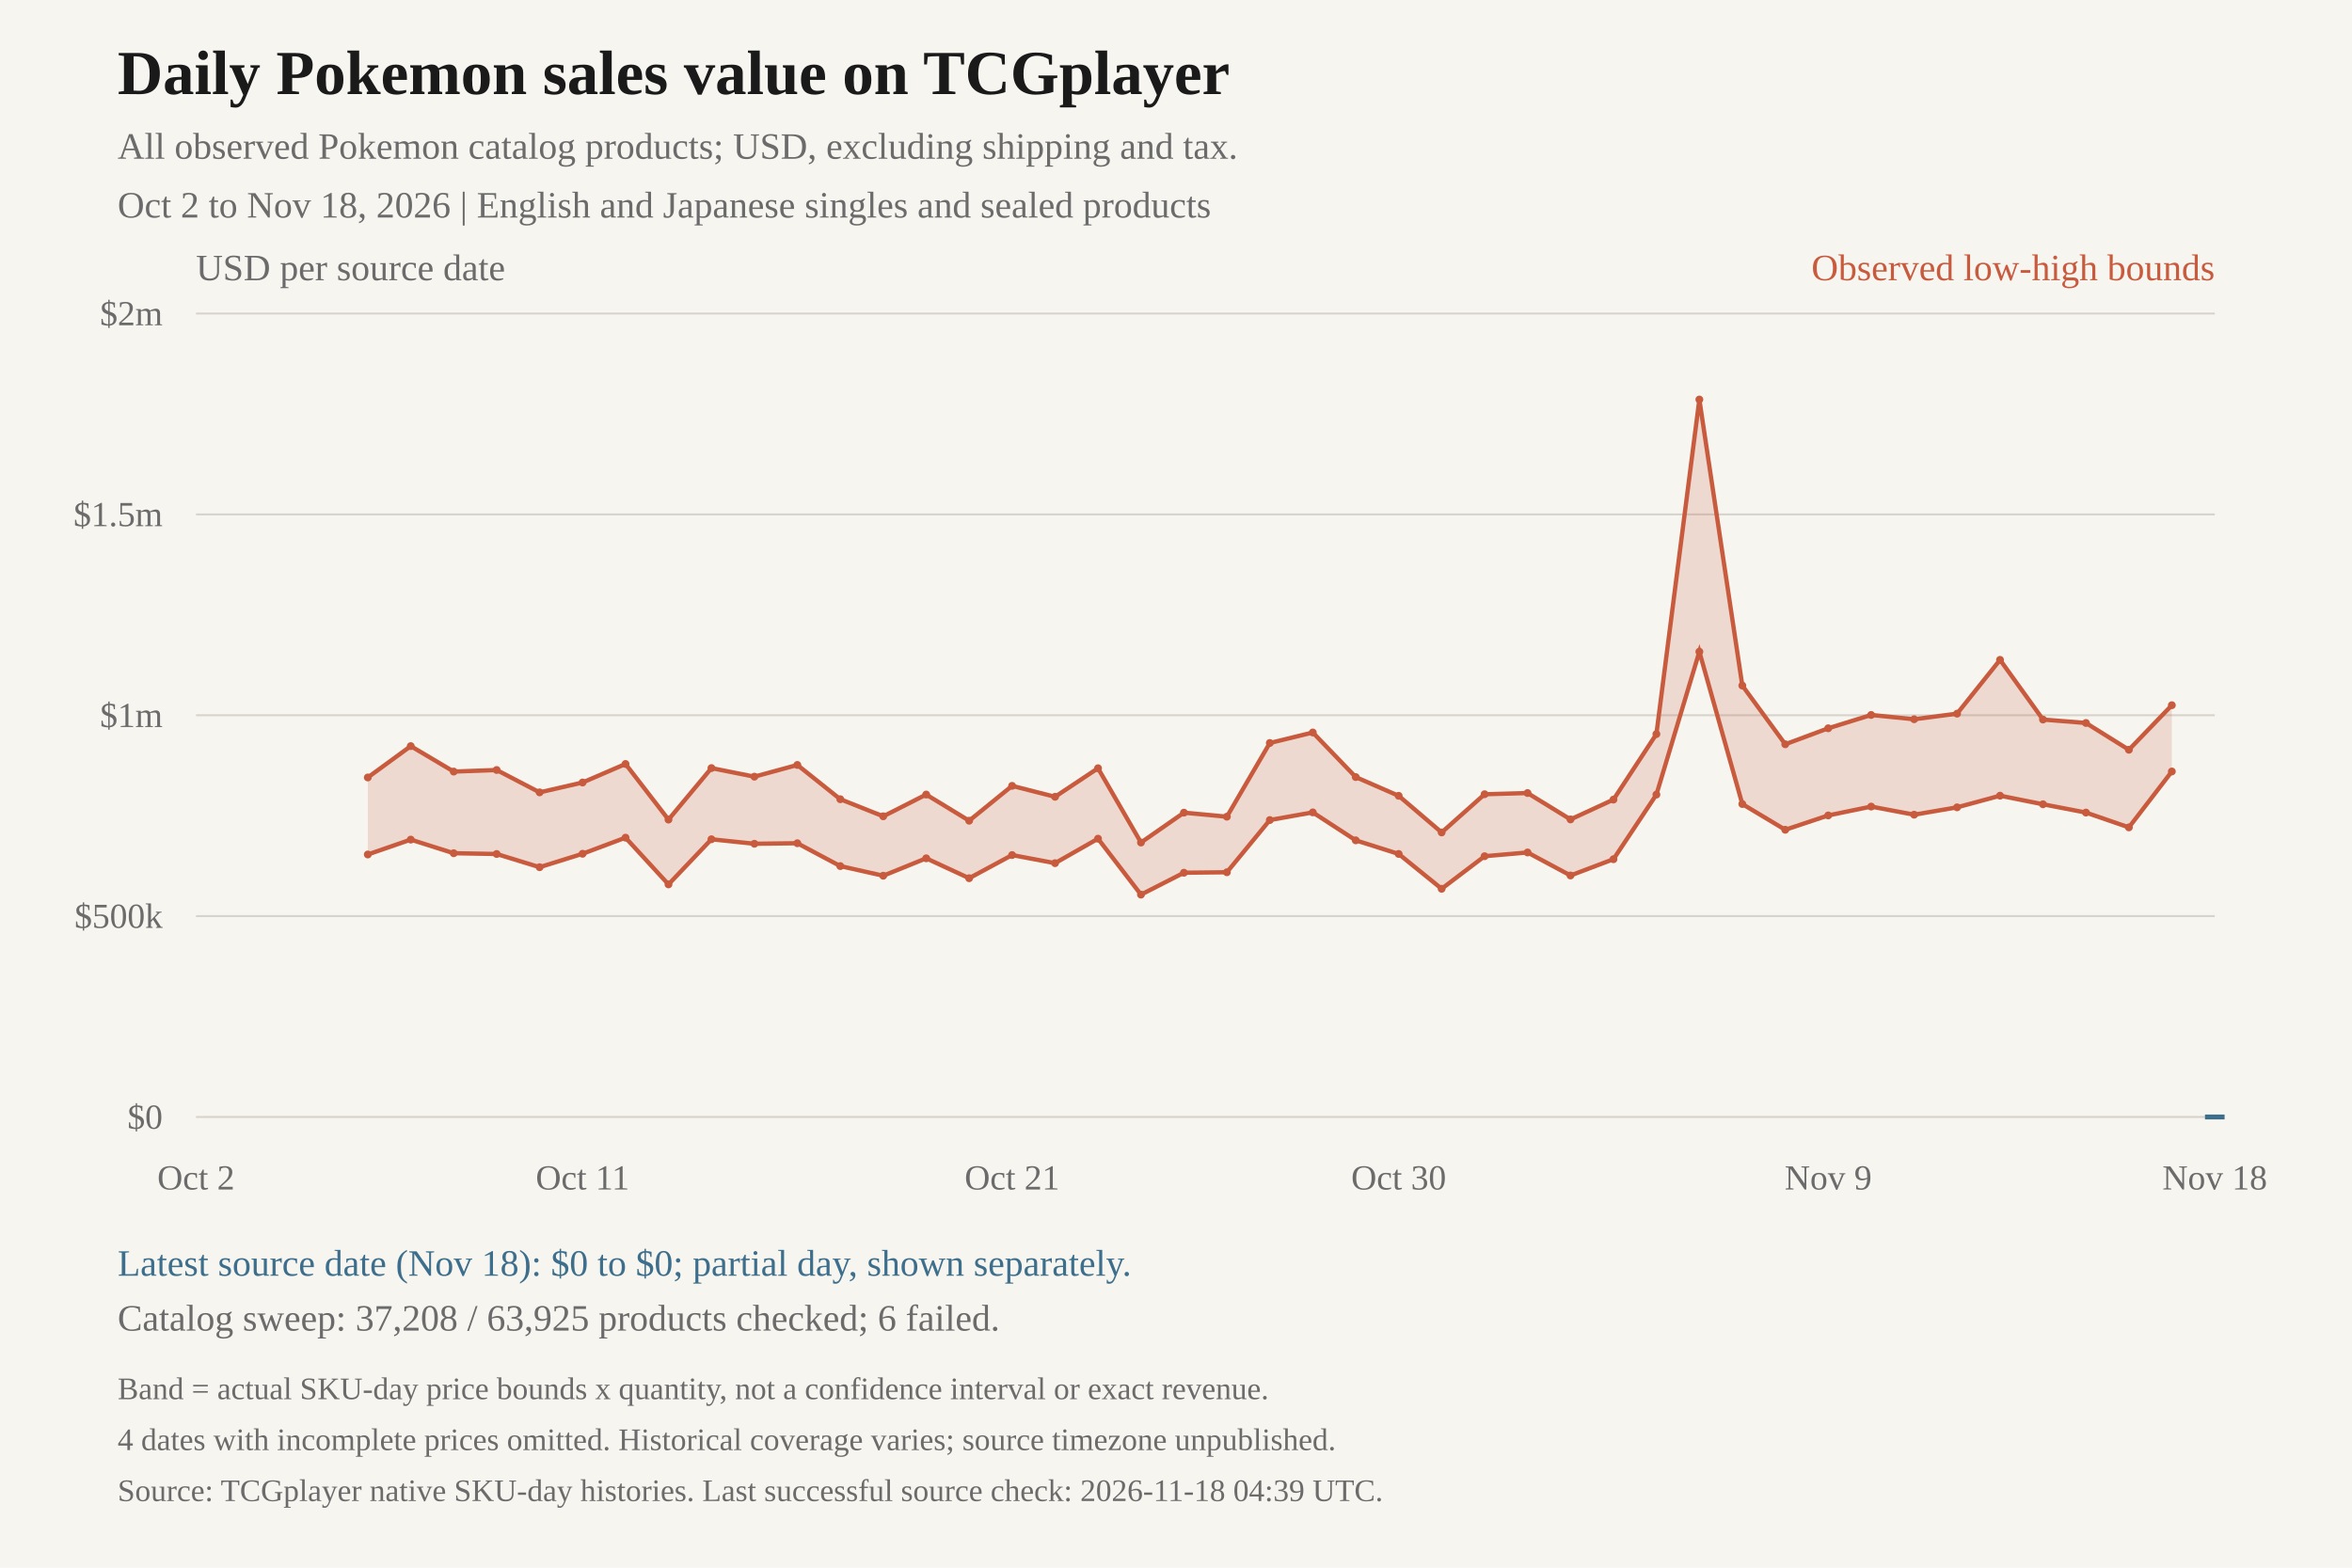
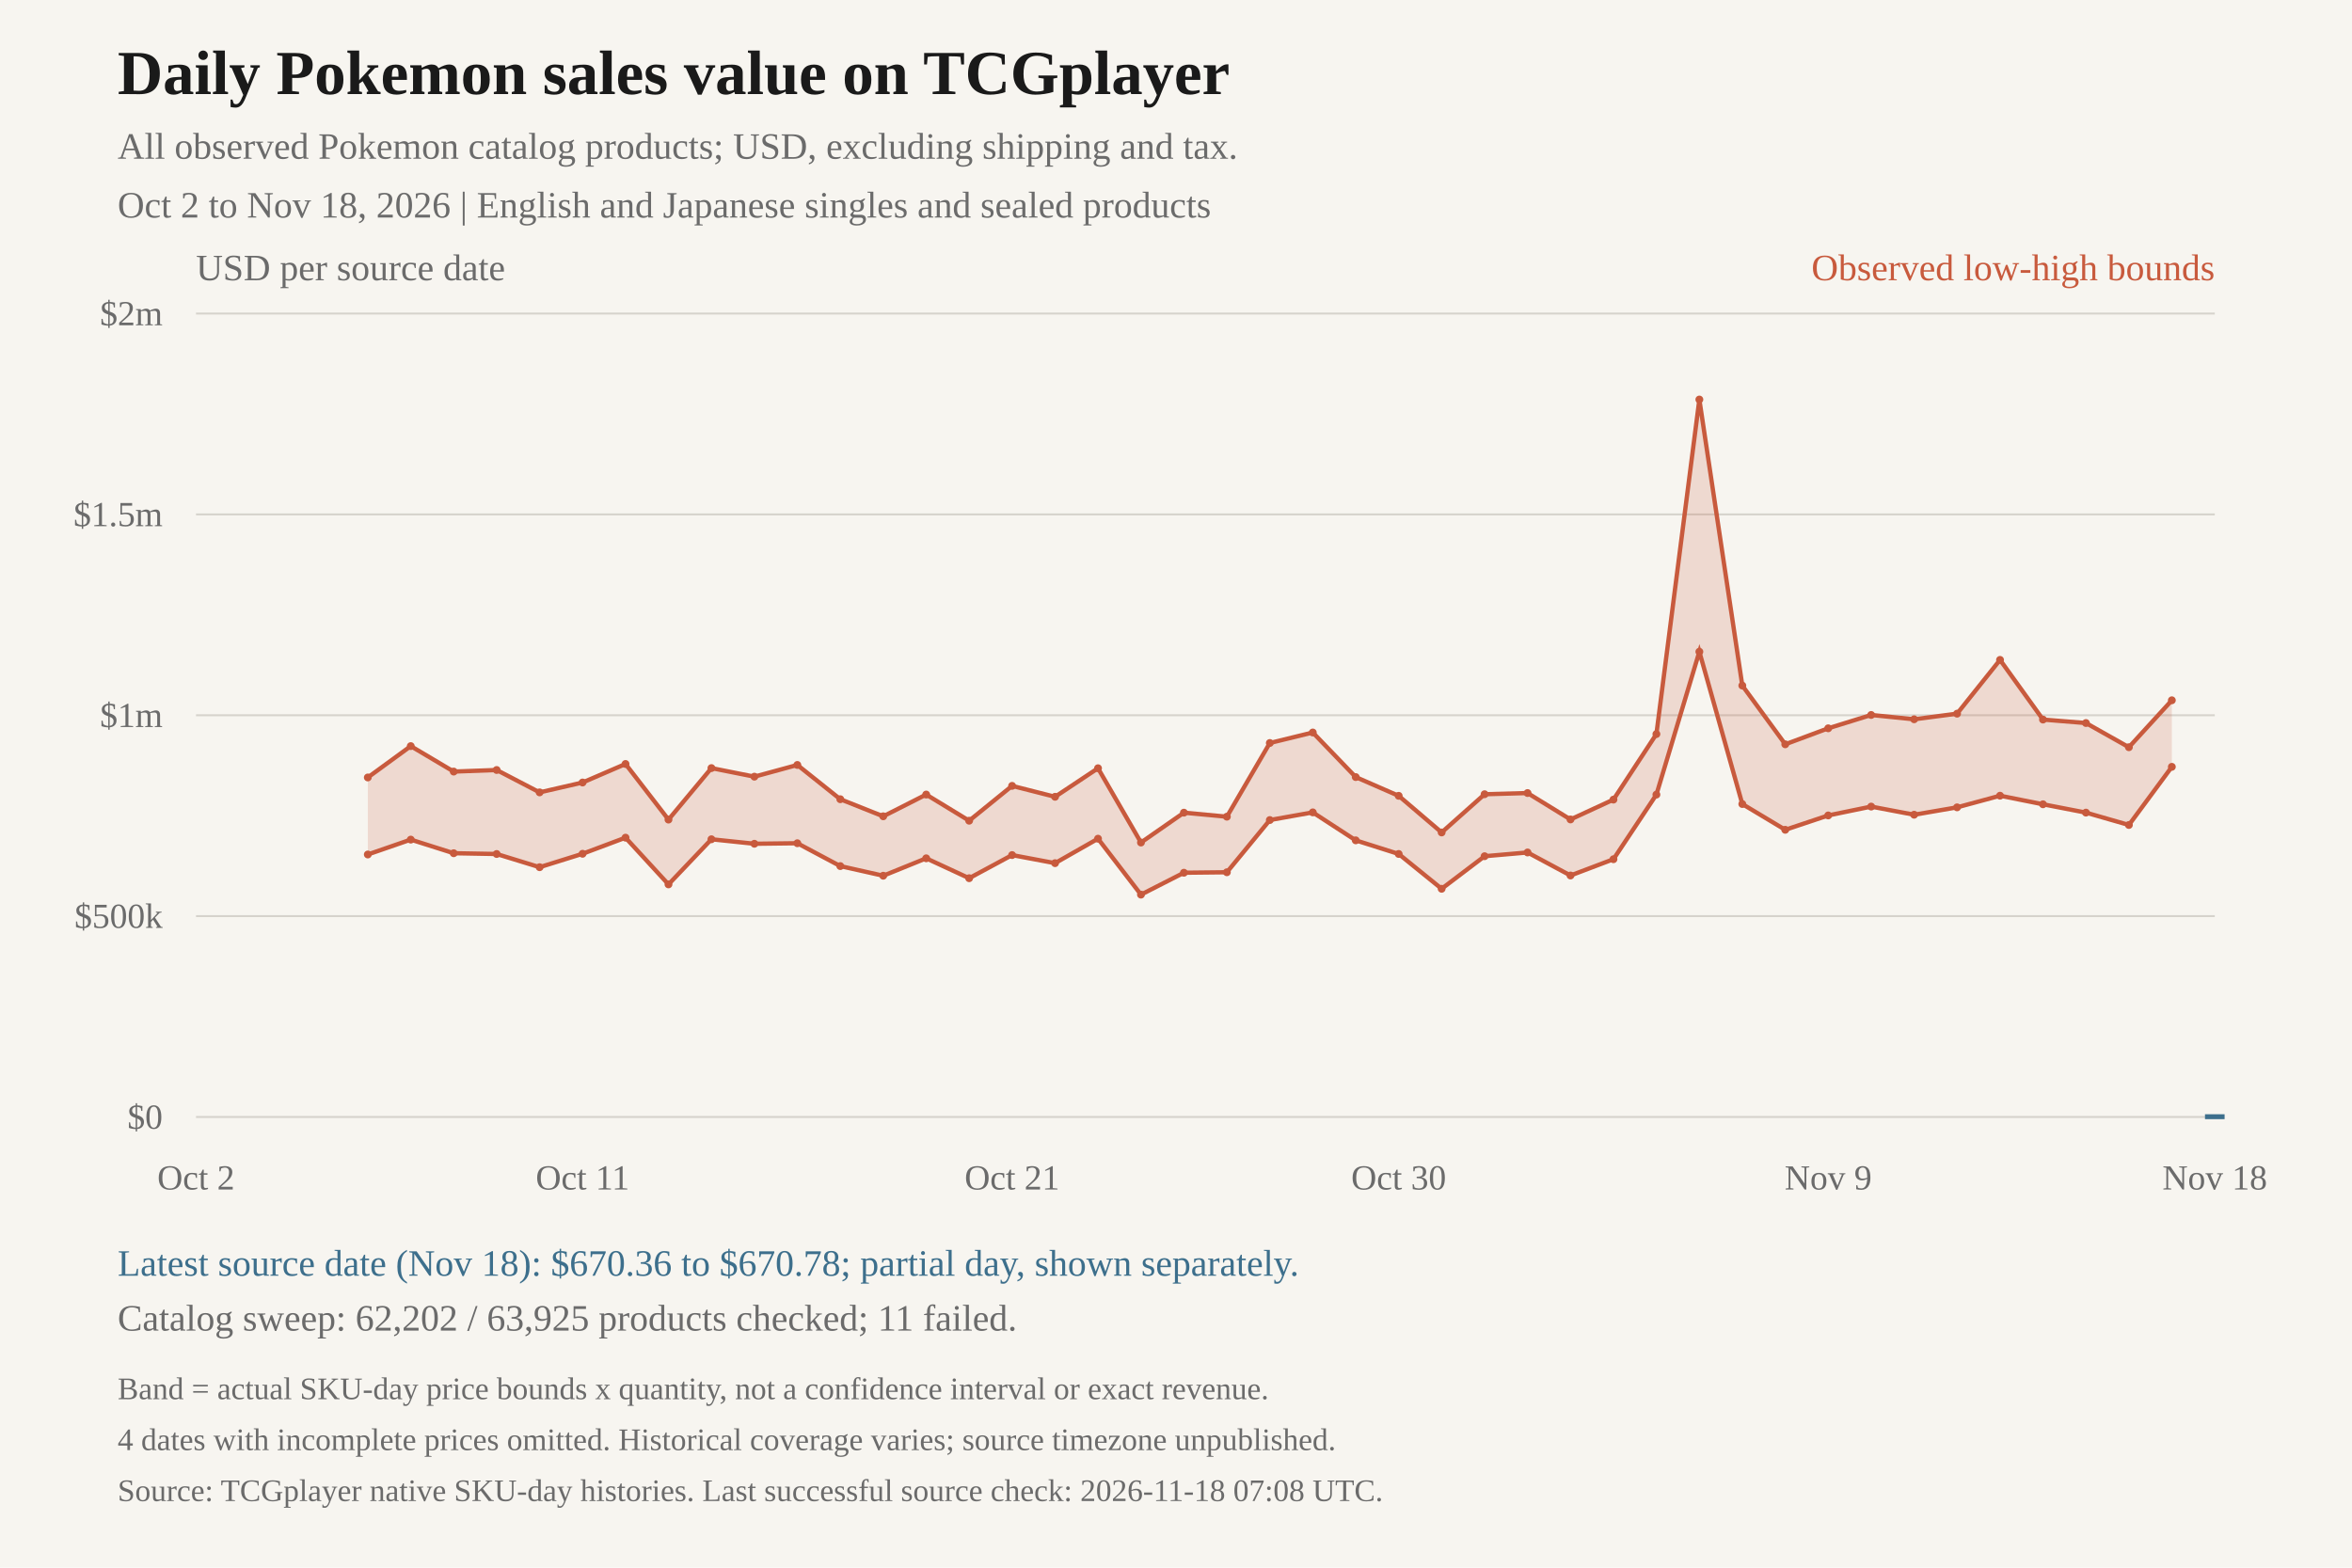
<svg xmlns="http://www.w3.org/2000/svg" width="1200" height="800" viewBox="0 0 1200 800" role="img" aria-labelledby="title description">
  <style>text{font-family:Georgia,"Liberation Serif","Times New Roman",serif;fill:#1A1A1A;font-size:19px}.title{font-size:32px;font-weight:600}.muted,.axis{fill:#6B6B6B}.axis{font-size:18px}.note{font-size:16px;fill:#6B6B6B}.grid{stroke:#D6D3CC;stroke-width:1}</style>
  <rect data-role="background" width="1200" height="800" fill="#F7F5F0" />
  <text x="60" y="48" class="title">Daily Pokemon sales value on TCGplayer</text>
  <text x="60" y="81" class="muted">All observed Pokemon catalog products; USD, excluding shipping and tax.</text>
  <text x="60" y="111" class="muted">Oct 2 to Nov 18, 2026 | English and Japanese singles and sealed products</text>
  <text x="100" y="143" class="muted">USD per source date</text>
  <text x="1130" y="143" text-anchor="end" style="fill:#C85A3D">Observed low-high bounds</text>
  <path d="M100,570H1130" class="grid" />
  <text x="83" y="576" class="axis" text-anchor="end">$0</text>
  <path d="M100,467.5H1130" class="grid" />
  <text x="83" y="473.5" class="axis" text-anchor="end">$500k</text>
  <path d="M100,365H1130" class="grid" />
  <text x="83" y="371" class="axis" text-anchor="end">$1m</text>
  <path d="M100,262.5H1130" class="grid" />
  <text x="83" y="268.5" class="axis" text-anchor="end">$1.5m</text>
  <path d="M100,160H1130" class="grid" />
  <text x="83" y="166" class="axis" text-anchor="end">$2m</text>
-   <polygon data-series="historical" points="187.66,396.744 209.574,380.745 231.489,393.742 253.404,392.934 275.319,404.354 297.234,399.317 319.149,389.861 341.064,418.25 362.979,391.961 384.894,396.338 406.809,390.359 428.723,407.849 450.638,416.566 472.553,405.461 494.468,418.819 516.383,401.024 538.298,406.609 560.213,392.037 582.128,429.948 604.043,414.71 625.957,416.761 647.872,379.152 669.787,373.796 691.702,396.542 713.617,406.113 735.532,424.804 757.447,405.303 779.362,404.694 801.277,418.156 823.191,408.042 845.106,374.598 867.021,203.881 888.936,349.849 910.851,379.806 932.766,371.651 954.681,364.848 976.596,367.037 998.511,364.182 1020.426,336.734 1042.34,367.191 1064.255,368.934 1086.17,382.617 1108.085,359.873 1108.085,393.691 1086.17,422.216 1064.255,414.657 1042.34,410.425 1020.426,406.046 998.511,411.994 976.596,415.742 954.681,411.605 932.766,416.115 910.851,423.436 888.936,410.296 867.021,332.575 845.106,405.486 823.191,438.466 801.277,446.763 779.362,435.019 757.447,436.931 735.532,453.551 713.617,435.779 691.702,428.826 669.787,414.559 647.872,418.472 625.957,445.119 604.043,445.358 582.128,456.534 560.213,427.988 538.298,440.473 516.383,436.34 494.468,448.153 472.553,438 450.638,446.89 428.723,441.968 406.809,430.31 384.894,430.576 362.979,428.283 341.064,451.308 319.149,427.463 297.234,435.683 275.319,442.538 253.404,435.799 231.489,435.406 209.574,428.459 187.66,436.048" fill="#C85A3D" fill-opacity="0.18" />
-   <polyline data-series="historical" points="187.66,436.048 209.574,428.459 231.489,435.406 253.404,435.799 275.319,442.538 297.234,435.683 319.149,427.463 341.064,451.308 362.979,428.283 384.894,430.576 406.809,430.31 428.723,441.968 450.638,446.89 472.553,438 494.468,448.153 516.383,436.34 538.298,440.473 560.213,427.988 582.128,456.534 604.043,445.358 625.957,445.119 647.872,418.472 669.787,414.559 691.702,428.826 713.617,435.779 735.532,453.551 757.447,436.931 779.362,435.019 801.277,446.763 823.191,438.466 845.106,405.486 867.021,332.575 888.936,410.296 910.851,423.436 932.766,416.115 954.681,411.605 976.596,415.742 998.511,411.994 1020.426,406.046 1042.34,410.425 1064.255,414.657 1086.17,422.216 1108.085,393.691" fill="none" stroke="#C85A3D" stroke-width="2.2" />
+   <polygon data-series="historical" points="187.66,396.744 209.574,380.745 231.489,393.742 253.404,392.934 275.319,404.354 297.234,399.317 319.149,389.861 341.064,418.25 362.979,391.961 384.894,396.338 406.809,390.359 428.723,407.849 450.638,416.566 472.553,405.461 494.468,418.819 516.383,401.032 538.298,406.609 560.213,392.038 582.128,429.95 604.043,414.71 625.957,416.761 647.872,379.152 669.787,373.796 691.702,396.546 713.617,406.115 735.532,424.806 757.447,405.303 779.362,404.694 801.277,418.173 823.191,408.042 845.106,374.599 867.021,203.881 888.936,349.854 910.851,379.82 932.766,371.658 954.681,364.851 976.596,367.055 998.511,364.185 1020.426,336.742 1042.34,367.198 1064.255,368.967 1086.17,381.312 1108.085,357.362 1108.085,391.319 1086.17,420.992 1064.255,414.687 1042.34,410.432 1020.426,406.053 998.511,411.996 976.596,415.76 954.681,411.608 932.766,416.121 910.851,423.449 888.936,410.301 867.021,332.575 845.106,405.487 823.191,438.466 801.277,446.772 779.362,435.019 757.447,436.931 735.532,453.552 713.617,435.781 691.702,428.83 669.787,414.559 647.872,418.472 625.957,445.119 604.043,445.358 582.128,456.536 560.213,427.989 538.298,440.473 516.383,436.348 494.468,448.153 472.553,438 450.638,446.89 428.723,441.968 406.809,430.31 384.894,430.576 362.979,428.283 341.064,451.308 319.149,427.463 297.234,435.683 275.319,442.538 253.404,435.799 231.489,435.406 209.574,428.459 187.66,436.048" fill="#C85A3D" fill-opacity="0.18" />
+   <polyline data-series="historical" points="187.66,436.048 209.574,428.459 231.489,435.406 253.404,435.799 275.319,442.538 297.234,435.683 319.149,427.463 341.064,451.308 362.979,428.283 384.894,430.576 406.809,430.31 428.723,441.968 450.638,446.89 472.553,438 494.468,448.153 516.383,436.348 538.298,440.473 560.213,427.989 582.128,456.536 604.043,445.358 625.957,445.119 647.872,418.472 669.787,414.559 691.702,428.83 713.617,435.781 735.532,453.552 757.447,436.931 779.362,435.019 801.277,446.772 823.191,438.466 845.106,405.487 867.021,332.575 888.936,410.301 910.851,423.449 932.766,416.121 954.681,411.608 976.596,415.76 998.511,411.996 1020.426,406.053 1042.34,410.432 1064.255,414.687 1086.17,420.992 1108.085,391.319" fill="none" stroke="#C85A3D" stroke-width="2.2" />
  <circle cx="187.66" cy="436.048" r="2" fill="#C85A3D" />
  <circle cx="209.574" cy="428.459" r="2" fill="#C85A3D" />
  <circle cx="231.489" cy="435.406" r="2" fill="#C85A3D" />
  <circle cx="253.404" cy="435.799" r="2" fill="#C85A3D" />
  <circle cx="275.319" cy="442.538" r="2" fill="#C85A3D" />
  <circle cx="297.234" cy="435.683" r="2" fill="#C85A3D" />
  <circle cx="319.149" cy="427.463" r="2" fill="#C85A3D" />
  <circle cx="341.064" cy="451.308" r="2" fill="#C85A3D" />
  <circle cx="362.979" cy="428.283" r="2" fill="#C85A3D" />
  <circle cx="384.894" cy="430.576" r="2" fill="#C85A3D" />
  <circle cx="406.809" cy="430.31" r="2" fill="#C85A3D" />
  <circle cx="428.723" cy="441.968" r="2" fill="#C85A3D" />
  <circle cx="450.638" cy="446.89" r="2" fill="#C85A3D" />
  <circle cx="472.553" cy="438" r="2" fill="#C85A3D" />
  <circle cx="494.468" cy="448.153" r="2" fill="#C85A3D" />
-   <circle cx="516.383" cy="436.34" r="2" fill="#C85A3D" />
+   <circle cx="516.383" cy="436.348" r="2" fill="#C85A3D" />
  <circle cx="538.298" cy="440.473" r="2" fill="#C85A3D" />
-   <circle cx="560.213" cy="427.988" r="2" fill="#C85A3D" />
-   <circle cx="582.128" cy="456.534" r="2" fill="#C85A3D" />
+   <circle cx="560.213" cy="427.989" r="2" fill="#C85A3D" />
+   <circle cx="582.128" cy="456.536" r="2" fill="#C85A3D" />
  <circle cx="604.043" cy="445.358" r="2" fill="#C85A3D" />
  <circle cx="625.957" cy="445.119" r="2" fill="#C85A3D" />
  <circle cx="647.872" cy="418.472" r="2" fill="#C85A3D" />
  <circle cx="669.787" cy="414.559" r="2" fill="#C85A3D" />
-   <circle cx="691.702" cy="428.826" r="2" fill="#C85A3D" />
-   <circle cx="713.617" cy="435.779" r="2" fill="#C85A3D" />
-   <circle cx="735.532" cy="453.551" r="2" fill="#C85A3D" />
+   <circle cx="691.702" cy="428.83" r="2" fill="#C85A3D" />
+   <circle cx="713.617" cy="435.781" r="2" fill="#C85A3D" />
+   <circle cx="735.532" cy="453.552" r="2" fill="#C85A3D" />
  <circle cx="757.447" cy="436.931" r="2" fill="#C85A3D" />
  <circle cx="779.362" cy="435.019" r="2" fill="#C85A3D" />
-   <circle cx="801.277" cy="446.763" r="2" fill="#C85A3D" />
+   <circle cx="801.277" cy="446.772" r="2" fill="#C85A3D" />
  <circle cx="823.191" cy="438.466" r="2" fill="#C85A3D" />
-   <circle cx="845.106" cy="405.486" r="2" fill="#C85A3D" />
+   <circle cx="845.106" cy="405.487" r="2" fill="#C85A3D" />
  <circle cx="867.021" cy="332.575" r="2" fill="#C85A3D" />
-   <circle cx="888.936" cy="410.296" r="2" fill="#C85A3D" />
-   <circle cx="910.851" cy="423.436" r="2" fill="#C85A3D" />
-   <circle cx="932.766" cy="416.115" r="2" fill="#C85A3D" />
-   <circle cx="954.681" cy="411.605" r="2" fill="#C85A3D" />
-   <circle cx="976.596" cy="415.742" r="2" fill="#C85A3D" />
-   <circle cx="998.511" cy="411.994" r="2" fill="#C85A3D" />
-   <circle cx="1020.426" cy="406.046" r="2" fill="#C85A3D" />
-   <circle cx="1042.34" cy="410.425" r="2" fill="#C85A3D" />
-   <circle cx="1064.255" cy="414.657" r="2" fill="#C85A3D" />
-   <circle cx="1086.17" cy="422.216" r="2" fill="#C85A3D" />
-   <circle cx="1108.085" cy="393.691" r="2" fill="#C85A3D" />
-   <polyline data-series="historical" points="187.66,396.744 209.574,380.745 231.489,393.742 253.404,392.934 275.319,404.354 297.234,399.317 319.149,389.861 341.064,418.25 362.979,391.961 384.894,396.338 406.809,390.359 428.723,407.849 450.638,416.566 472.553,405.461 494.468,418.819 516.383,401.024 538.298,406.609 560.213,392.037 582.128,429.948 604.043,414.71 625.957,416.761 647.872,379.152 669.787,373.796 691.702,396.542 713.617,406.113 735.532,424.804 757.447,405.303 779.362,404.694 801.277,418.156 823.191,408.042 845.106,374.598 867.021,203.881 888.936,349.849 910.851,379.806 932.766,371.651 954.681,364.848 976.596,367.037 998.511,364.182 1020.426,336.734 1042.34,367.191 1064.255,368.934 1086.17,382.617 1108.085,359.873" fill="none" stroke="#C85A3D" stroke-width="2.2" />
+   <circle cx="888.936" cy="410.301" r="2" fill="#C85A3D" />
+   <circle cx="910.851" cy="423.449" r="2" fill="#C85A3D" />
+   <circle cx="932.766" cy="416.121" r="2" fill="#C85A3D" />
+   <circle cx="954.681" cy="411.608" r="2" fill="#C85A3D" />
+   <circle cx="976.596" cy="415.76" r="2" fill="#C85A3D" />
+   <circle cx="998.511" cy="411.996" r="2" fill="#C85A3D" />
+   <circle cx="1020.426" cy="406.053" r="2" fill="#C85A3D" />
+   <circle cx="1042.34" cy="410.432" r="2" fill="#C85A3D" />
+   <circle cx="1064.255" cy="414.687" r="2" fill="#C85A3D" />
+   <circle cx="1086.17" cy="420.992" r="2" fill="#C85A3D" />
+   <circle cx="1108.085" cy="391.319" r="2" fill="#C85A3D" />
+   <polyline data-series="historical" points="187.66,396.744 209.574,380.745 231.489,393.742 253.404,392.934 275.319,404.354 297.234,399.317 319.149,389.861 341.064,418.25 362.979,391.961 384.894,396.338 406.809,390.359 428.723,407.849 450.638,416.566 472.553,405.461 494.468,418.819 516.383,401.032 538.298,406.609 560.213,392.038 582.128,429.95 604.043,414.71 625.957,416.761 647.872,379.152 669.787,373.796 691.702,396.546 713.617,406.115 735.532,424.806 757.447,405.303 779.362,404.694 801.277,418.173 823.191,408.042 845.106,374.599 867.021,203.881 888.936,349.854 910.851,379.82 932.766,371.658 954.681,364.851 976.596,367.055 998.511,364.185 1020.426,336.742 1042.34,367.198 1064.255,368.967 1086.17,381.312 1108.085,357.362" fill="none" stroke="#C85A3D" stroke-width="2.2" />
  <circle cx="187.66" cy="396.744" r="2" fill="#C85A3D" />
  <circle cx="209.574" cy="380.745" r="2" fill="#C85A3D" />
  <circle cx="231.489" cy="393.742" r="2" fill="#C85A3D" />
  <circle cx="253.404" cy="392.934" r="2" fill="#C85A3D" />
  <circle cx="275.319" cy="404.354" r="2" fill="#C85A3D" />
  <circle cx="297.234" cy="399.317" r="2" fill="#C85A3D" />
  <circle cx="319.149" cy="389.861" r="2" fill="#C85A3D" />
  <circle cx="341.064" cy="418.25" r="2" fill="#C85A3D" />
  <circle cx="362.979" cy="391.961" r="2" fill="#C85A3D" />
  <circle cx="384.894" cy="396.338" r="2" fill="#C85A3D" />
  <circle cx="406.809" cy="390.359" r="2" fill="#C85A3D" />
  <circle cx="428.723" cy="407.849" r="2" fill="#C85A3D" />
  <circle cx="450.638" cy="416.566" r="2" fill="#C85A3D" />
  <circle cx="472.553" cy="405.461" r="2" fill="#C85A3D" />
  <circle cx="494.468" cy="418.819" r="2" fill="#C85A3D" />
-   <circle cx="516.383" cy="401.024" r="2" fill="#C85A3D" />
+   <circle cx="516.383" cy="401.032" r="2" fill="#C85A3D" />
  <circle cx="538.298" cy="406.609" r="2" fill="#C85A3D" />
-   <circle cx="560.213" cy="392.037" r="2" fill="#C85A3D" />
-   <circle cx="582.128" cy="429.948" r="2" fill="#C85A3D" />
+   <circle cx="560.213" cy="392.038" r="2" fill="#C85A3D" />
+   <circle cx="582.128" cy="429.95" r="2" fill="#C85A3D" />
  <circle cx="604.043" cy="414.71" r="2" fill="#C85A3D" />
  <circle cx="625.957" cy="416.761" r="2" fill="#C85A3D" />
  <circle cx="647.872" cy="379.152" r="2" fill="#C85A3D" />
  <circle cx="669.787" cy="373.796" r="2" fill="#C85A3D" />
-   <circle cx="691.702" cy="396.542" r="2" fill="#C85A3D" />
-   <circle cx="713.617" cy="406.113" r="2" fill="#C85A3D" />
-   <circle cx="735.532" cy="424.804" r="2" fill="#C85A3D" />
+   <circle cx="691.702" cy="396.546" r="2" fill="#C85A3D" />
+   <circle cx="713.617" cy="406.115" r="2" fill="#C85A3D" />
+   <circle cx="735.532" cy="424.806" r="2" fill="#C85A3D" />
  <circle cx="757.447" cy="405.303" r="2" fill="#C85A3D" />
  <circle cx="779.362" cy="404.694" r="2" fill="#C85A3D" />
-   <circle cx="801.277" cy="418.156" r="2" fill="#C85A3D" />
+   <circle cx="801.277" cy="418.173" r="2" fill="#C85A3D" />
  <circle cx="823.191" cy="408.042" r="2" fill="#C85A3D" />
-   <circle cx="845.106" cy="374.598" r="2" fill="#C85A3D" />
+   <circle cx="845.106" cy="374.599" r="2" fill="#C85A3D" />
  <circle cx="867.021" cy="203.881" r="2" fill="#C85A3D" />
-   <circle cx="888.936" cy="349.849" r="2" fill="#C85A3D" />
-   <circle cx="910.851" cy="379.806" r="2" fill="#C85A3D" />
-   <circle cx="932.766" cy="371.651" r="2" fill="#C85A3D" />
-   <circle cx="954.681" cy="364.848" r="2" fill="#C85A3D" />
-   <circle cx="976.596" cy="367.037" r="2" fill="#C85A3D" />
-   <circle cx="998.511" cy="364.182" r="2" fill="#C85A3D" />
-   <circle cx="1020.426" cy="336.734" r="2" fill="#C85A3D" />
-   <circle cx="1042.34" cy="367.191" r="2" fill="#C85A3D" />
-   <circle cx="1064.255" cy="368.934" r="2" fill="#C85A3D" />
-   <circle cx="1086.17" cy="382.617" r="2" fill="#C85A3D" />
-   <circle cx="1108.085" cy="359.873" r="2" fill="#C85A3D" />
-   <path data-series="partial-day" d="M1130,570V570M1125,570h10M1125,570h10" fill="none" stroke="#3D6F8C" stroke-width="2.5" />
+   <circle cx="888.936" cy="349.854" r="2" fill="#C85A3D" />
+   <circle cx="910.851" cy="379.82" r="2" fill="#C85A3D" />
+   <circle cx="932.766" cy="371.658" r="2" fill="#C85A3D" />
+   <circle cx="954.681" cy="364.851" r="2" fill="#C85A3D" />
+   <circle cx="976.596" cy="367.055" r="2" fill="#C85A3D" />
+   <circle cx="998.511" cy="364.185" r="2" fill="#C85A3D" />
+   <circle cx="1020.426" cy="336.742" r="2" fill="#C85A3D" />
+   <circle cx="1042.34" cy="367.198" r="2" fill="#C85A3D" />
+   <circle cx="1064.255" cy="368.967" r="2" fill="#C85A3D" />
+   <circle cx="1086.17" cy="381.312" r="2" fill="#C85A3D" />
+   <circle cx="1108.085" cy="357.362" r="2" fill="#C85A3D" />
+   <path data-series="partial-day" d="M1130,569.863V569.862M1125,569.863h10M1125,569.862h10" fill="none" stroke="#3D6F8C" stroke-width="2.5" />
  <text x="100" y="607" class="axis" text-anchor="middle">Oct 2</text>
  <text x="297.234" y="607" class="axis" text-anchor="middle">Oct 11</text>
  <text x="516.383" y="607" class="axis" text-anchor="middle">Oct 21</text>
  <text x="713.617" y="607" class="axis" text-anchor="middle">Oct 30</text>
  <text x="932.766" y="607" class="axis" text-anchor="middle">Nov 9</text>
  <text x="1130" y="607" class="axis" text-anchor="middle">Nov 18</text>
-   <text x="60" y="651" style="fill:#3D6F8C">Latest source date (Nov 18): $0 to $0; partial day, shown separately.</text>
-   <text x="60" y="679" class="muted">Catalog sweep: 37,208 / 63,925 products checked; 6 failed.</text>
+   <text x="60" y="651" style="fill:#3D6F8C">Latest source date (Nov 18): $670.36 to $670.78; partial day, shown separately.</text>
+   <text x="60" y="679" class="muted">Catalog sweep: 62,202 / 63,925 products checked; 11 failed.</text>
  <text x="60" y="714" class="note">Band = actual SKU-day price bounds x quantity, not a confidence interval or exact revenue.</text>
  <text x="60" y="740" class="note">4 dates with incomplete prices omitted. Historical coverage varies; source timezone unpublished.</text>
-   <text x="60" y="766" class="note">Source: TCGplayer native SKU-day histories. Last successful source check: 2026-11-18 04:39 UTC.</text>
+   <text x="60" y="766" class="note">Source: TCGplayer native SKU-day histories. Last successful source check: 2026-11-18 07:08 UTC.</text>
</svg>
